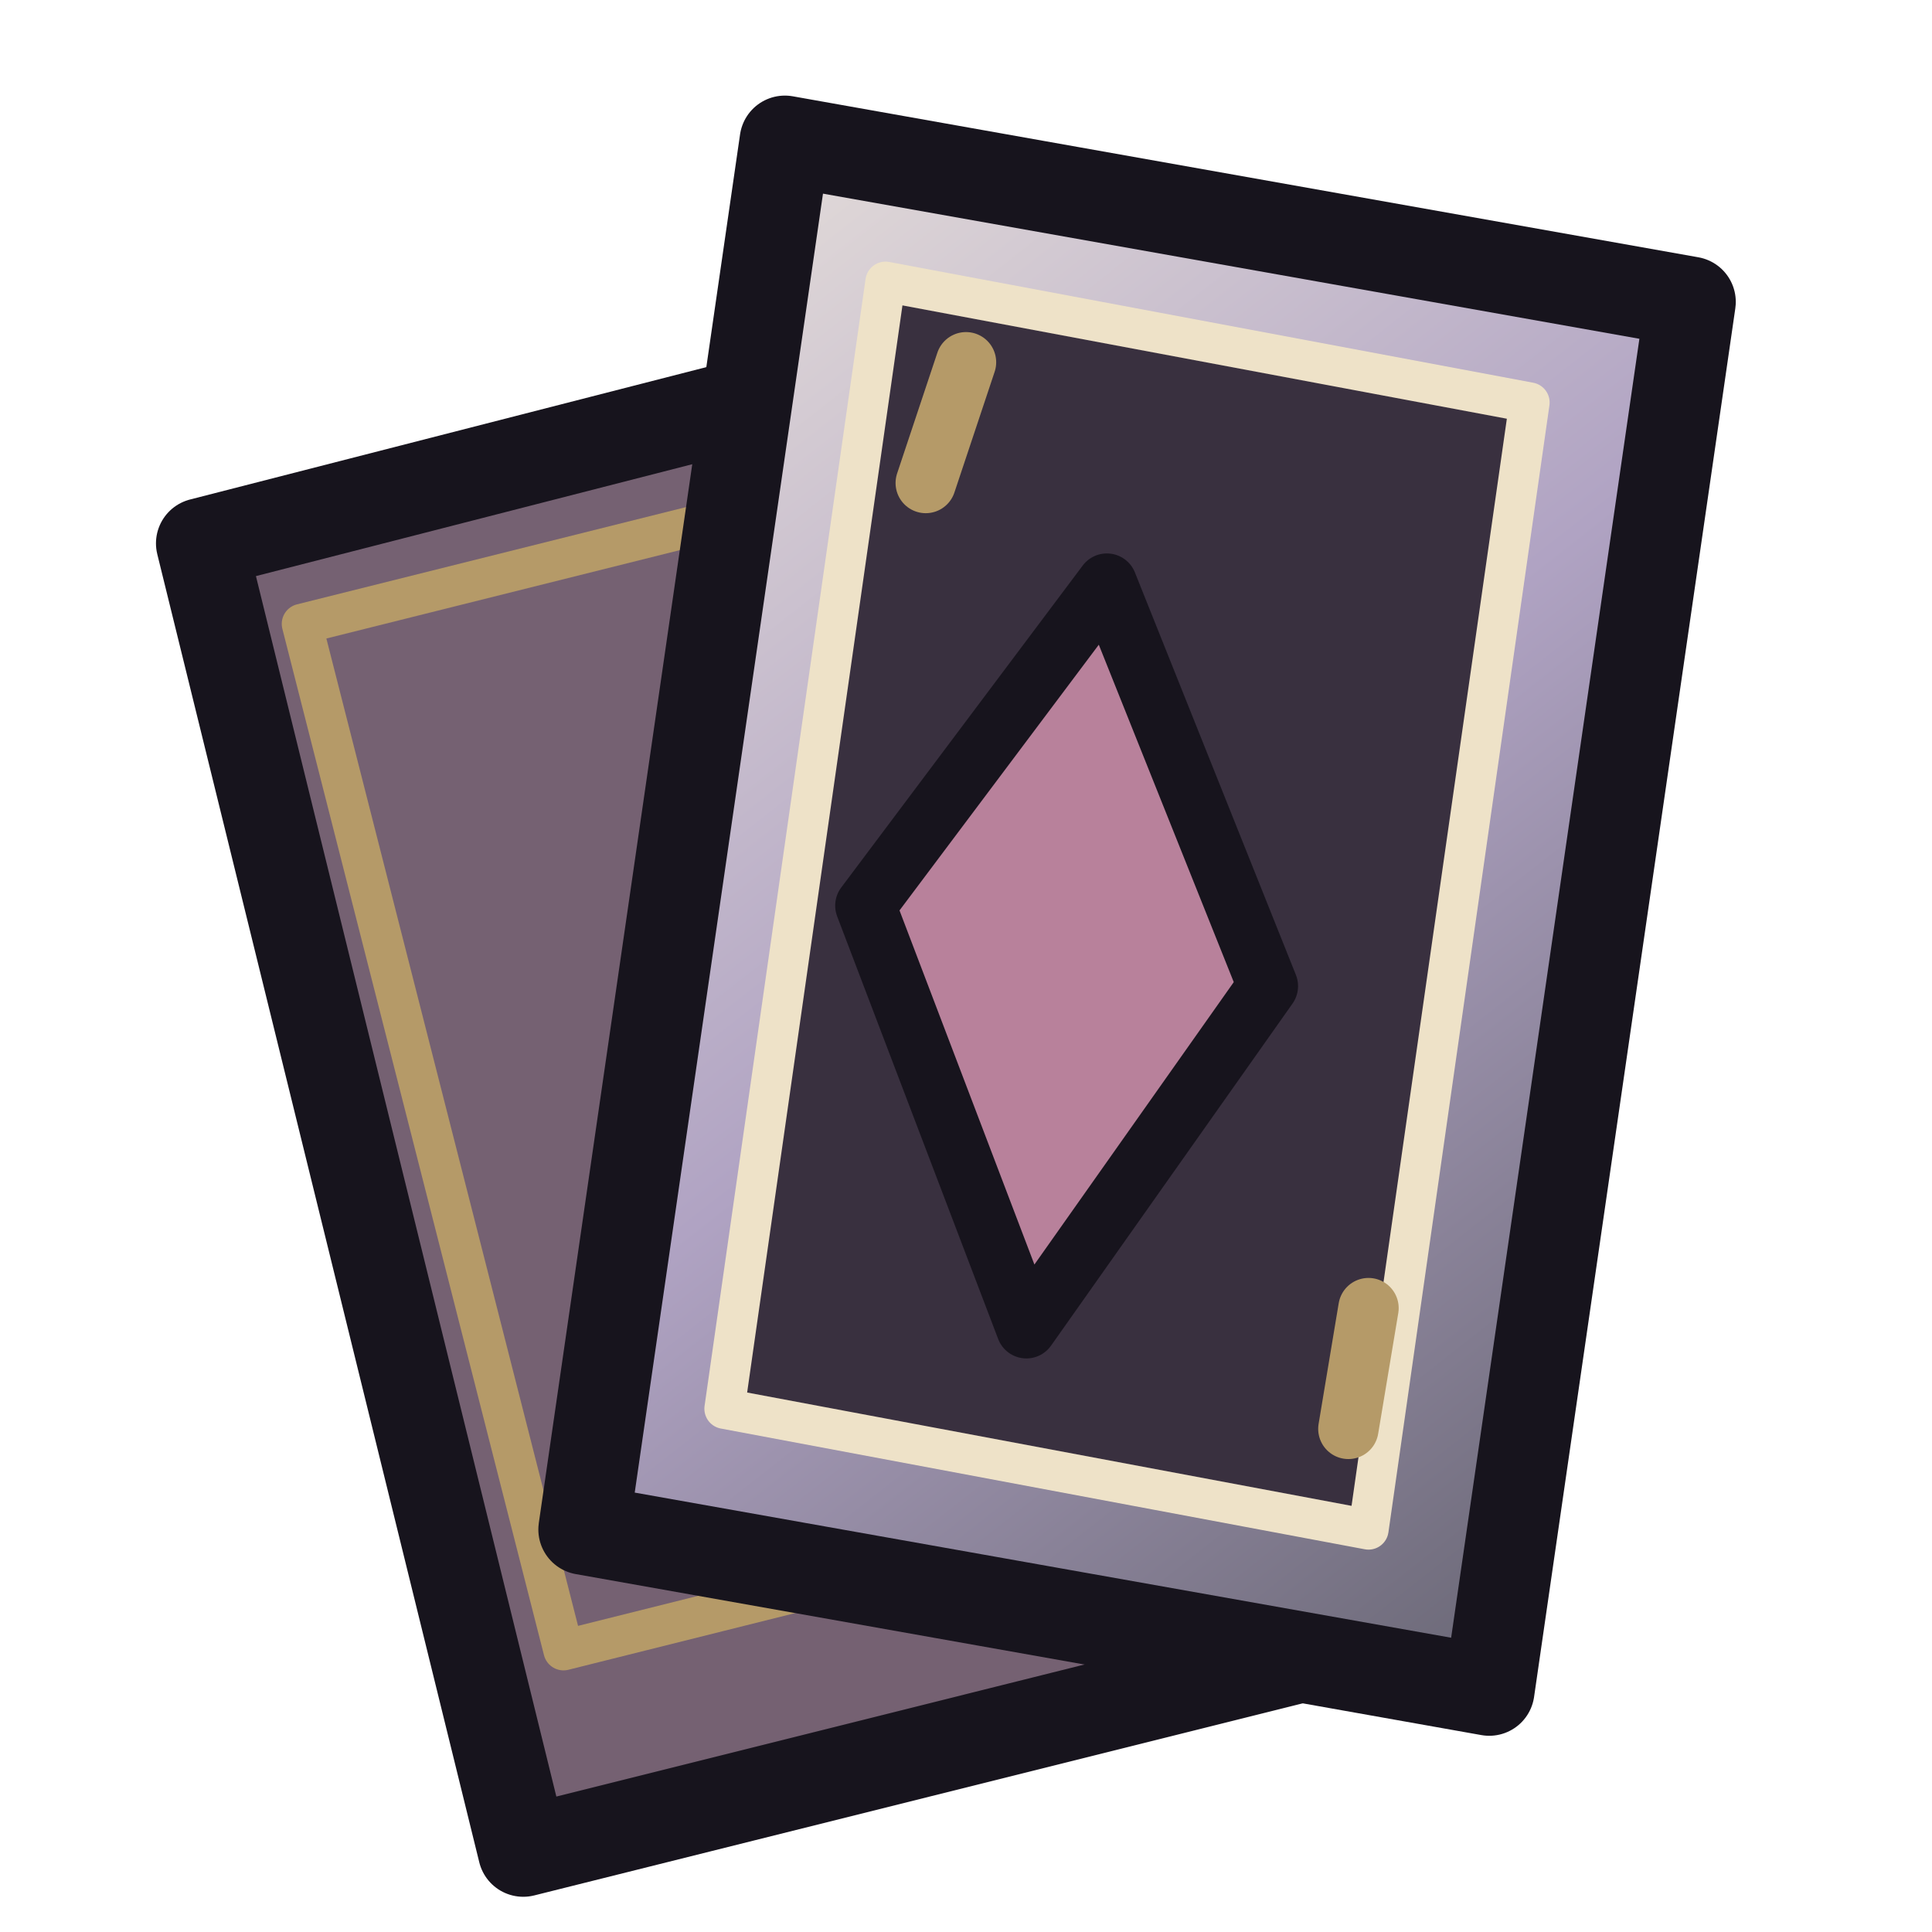
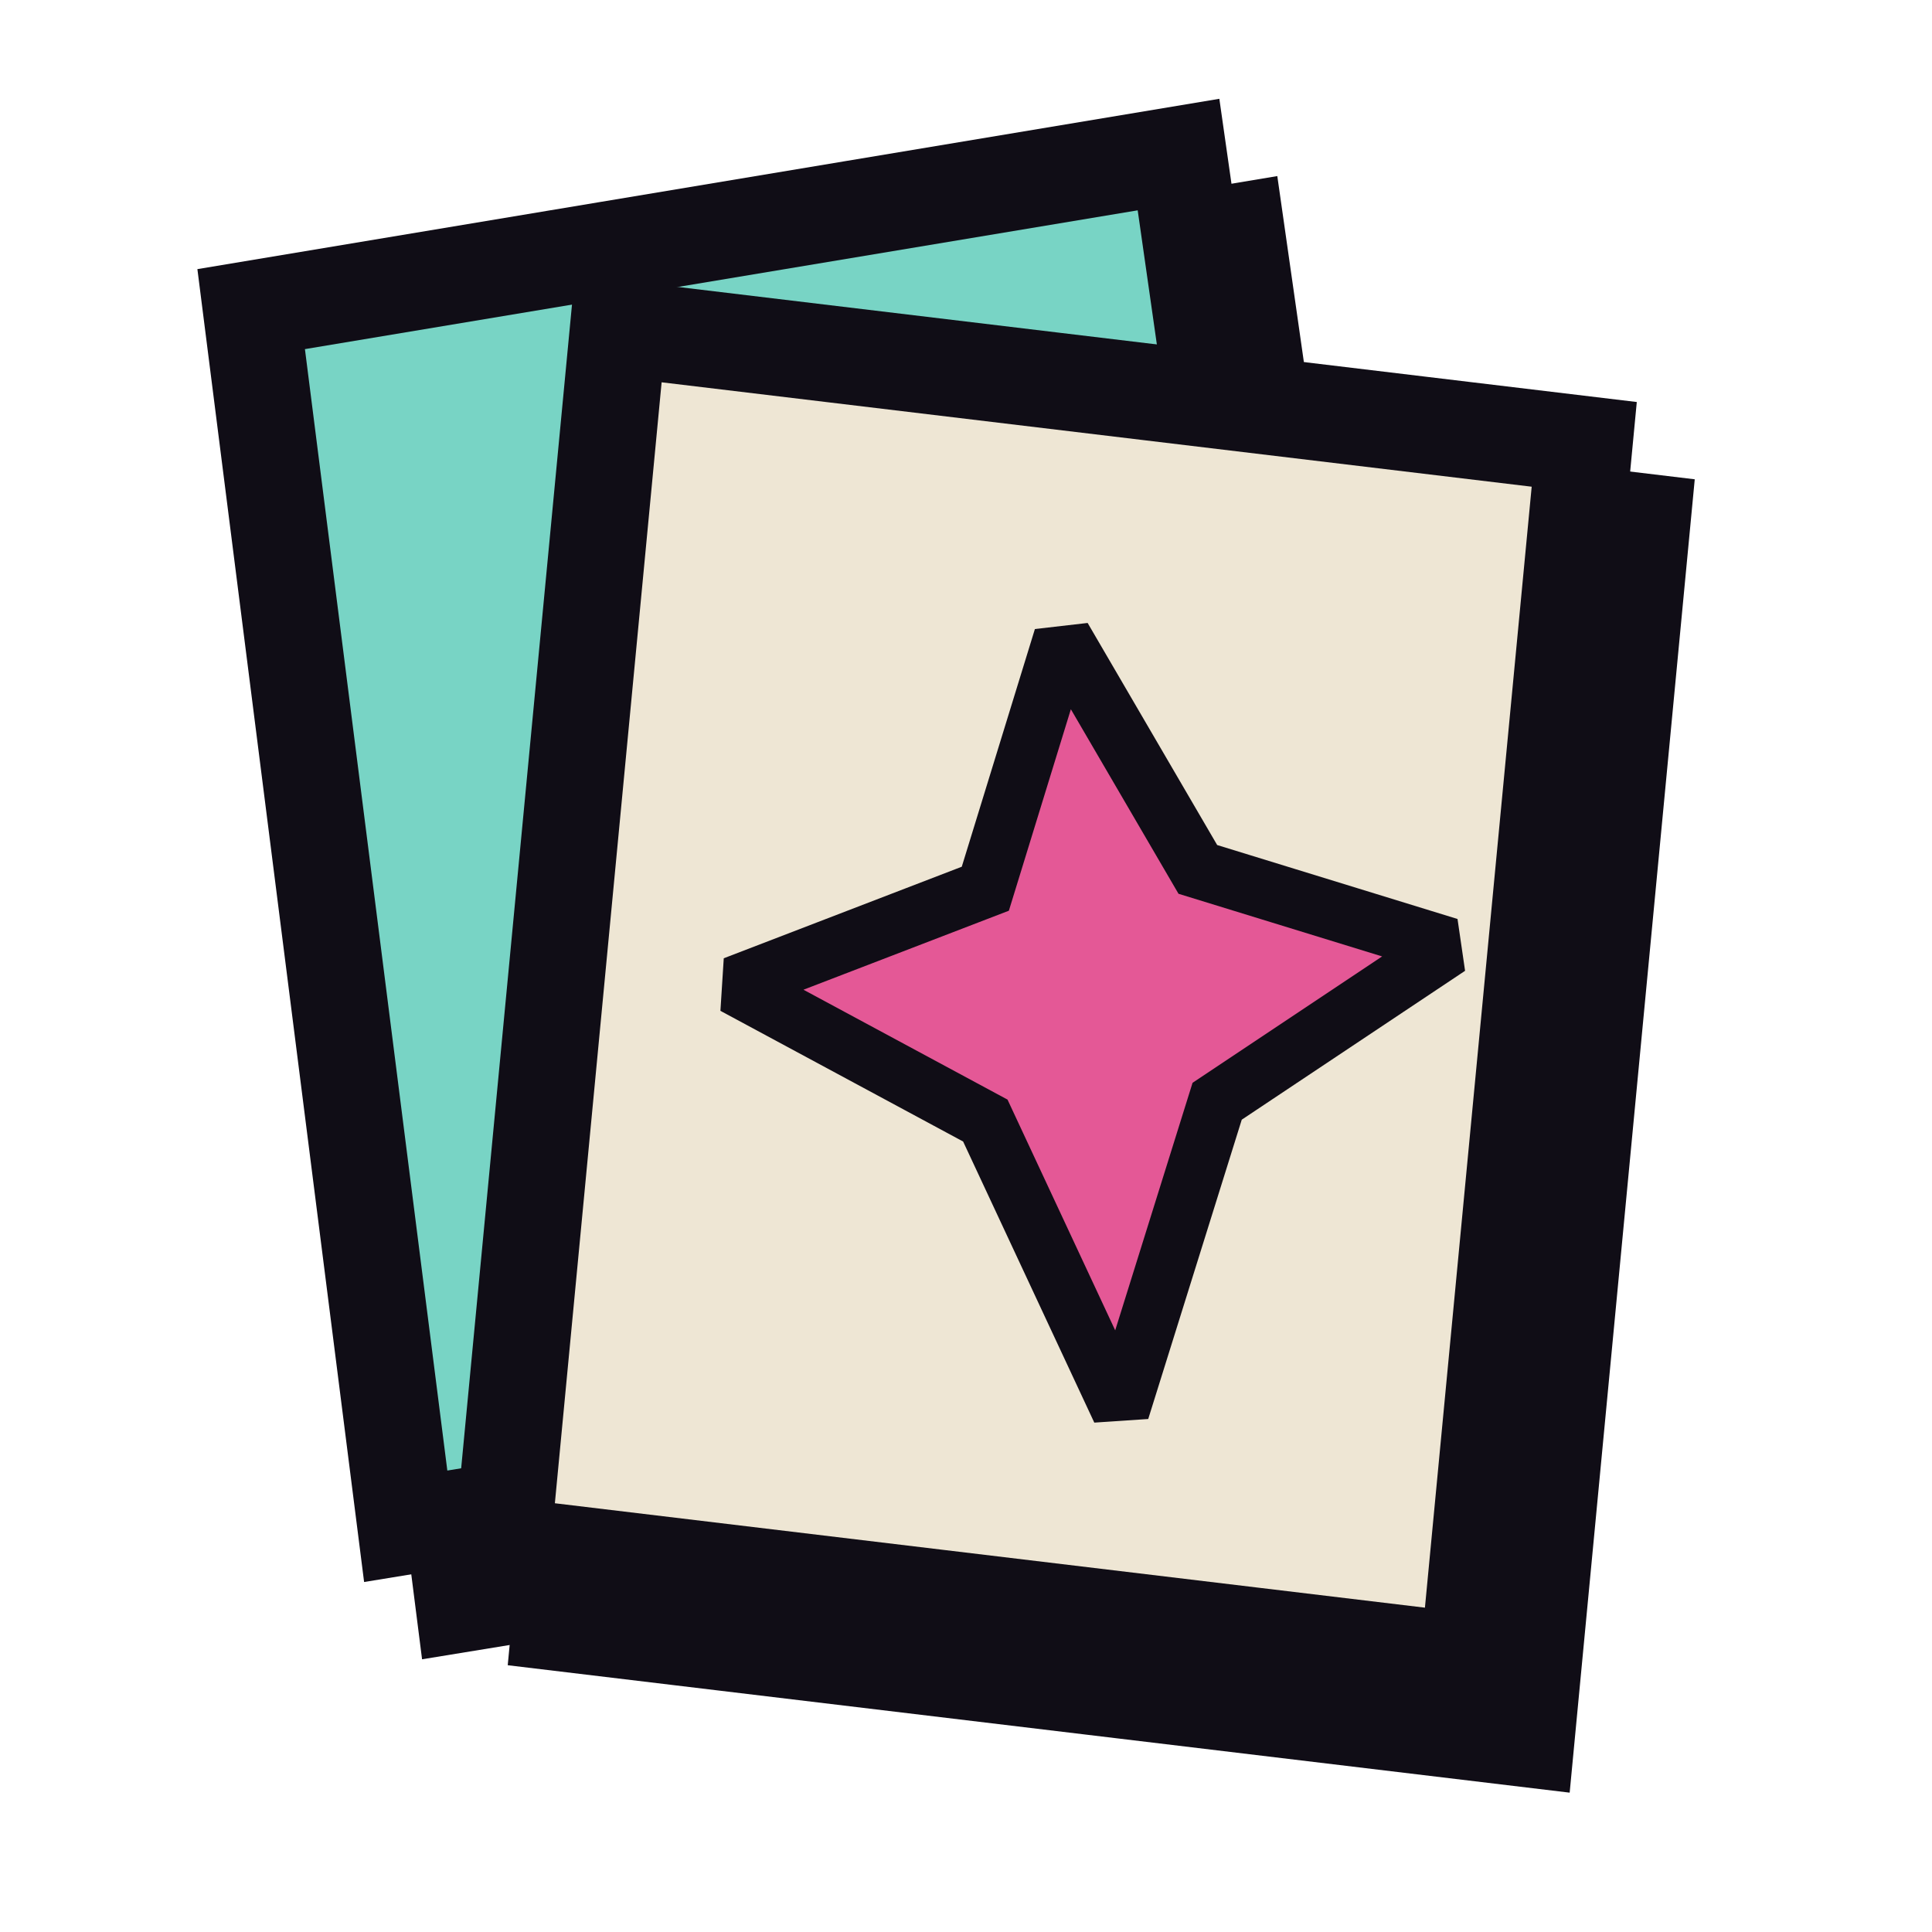
- <svg xmlns="http://www.w3.org/2000/svg" viewBox="0 0 96 96" width="96" height="96" fill="none">
-   <defs>
-     <linearGradient id="metal" x1="24" y1="8" x2="70" y2="84" gradientUnits="userSpaceOnUse">
-       <stop stop-color="#eee2c8" />
-       <stop offset=".45" stop-color="#b59a68" />
-       <stop offset="1" stop-color="#726451" />
-     </linearGradient>
-     <linearGradient id="silver" x1="20" y1="10" x2="75" y2="80" gradientUnits="userSpaceOnUse">
-       <stop stop-color="#eee8de" />
-       <stop offset=".55" stop-color="#b0a3c3" />
-       <stop offset="1" stop-color="#6e6b7a" />
-     </linearGradient>
-   </defs>
-   <g stroke="#17141d" stroke-width="4.5" stroke-linecap="round" stroke-linejoin="round">
-     <path d="m10 27 39-10 17 65-40 10Z" fill="#756172" />
-     <path d="m15 31 28-7 13 51-28 7Z" stroke="#b59a68" stroke-width="2" />
-     <path d="m39 7 45 8-10 69-45-8Z" fill="url(#silver)" />
-     <path d="m44 14 32 6-8 56-32-6Z" fill="#39303f" stroke="#eee2c8" stroke-width="2" />
-     <path d="m55 29 8 20-12 17-8-21Z" fill="#b8819b" stroke="#17141d" stroke-width="3" />
-     <path d="m46 24 2-6m19 53 1-6" stroke="#b59a68" stroke-width="3" />
+ <svg xmlns="http://www.w3.org/2000/svg" viewBox="0 0 100 100" width="100" height="100" fill="none">
+   <g transform="translate(3 4)" stroke-width="5" stroke-linejoin="miter" stroke-miterlimit="2">
+     <path d="M13 16 61 8 70 71 21 79Z" fill="#100d16" stroke="#100d16" />
+     <path d="M32 17 82 23 76 86 26 80Z" fill="#100d16" stroke="#100d16" />
+   </g>
+   <g stroke="#100d16" stroke-width="5" stroke-linejoin="miter" stroke-miterlimit="2">
+     <path d="M13 16 61 8 70 71 21 79Z" fill="#78d4c5" />
+     <path d="M32 17 82 23 76 86 26 80Z" fill="#eee6d4" />
+     <path d="m55 33 7 12 13 4-12 8-5 16-7-15-13-7 13-5Z" fill="#e45896" stroke="#100d16" stroke-width="3" />
  </g>
</svg>
